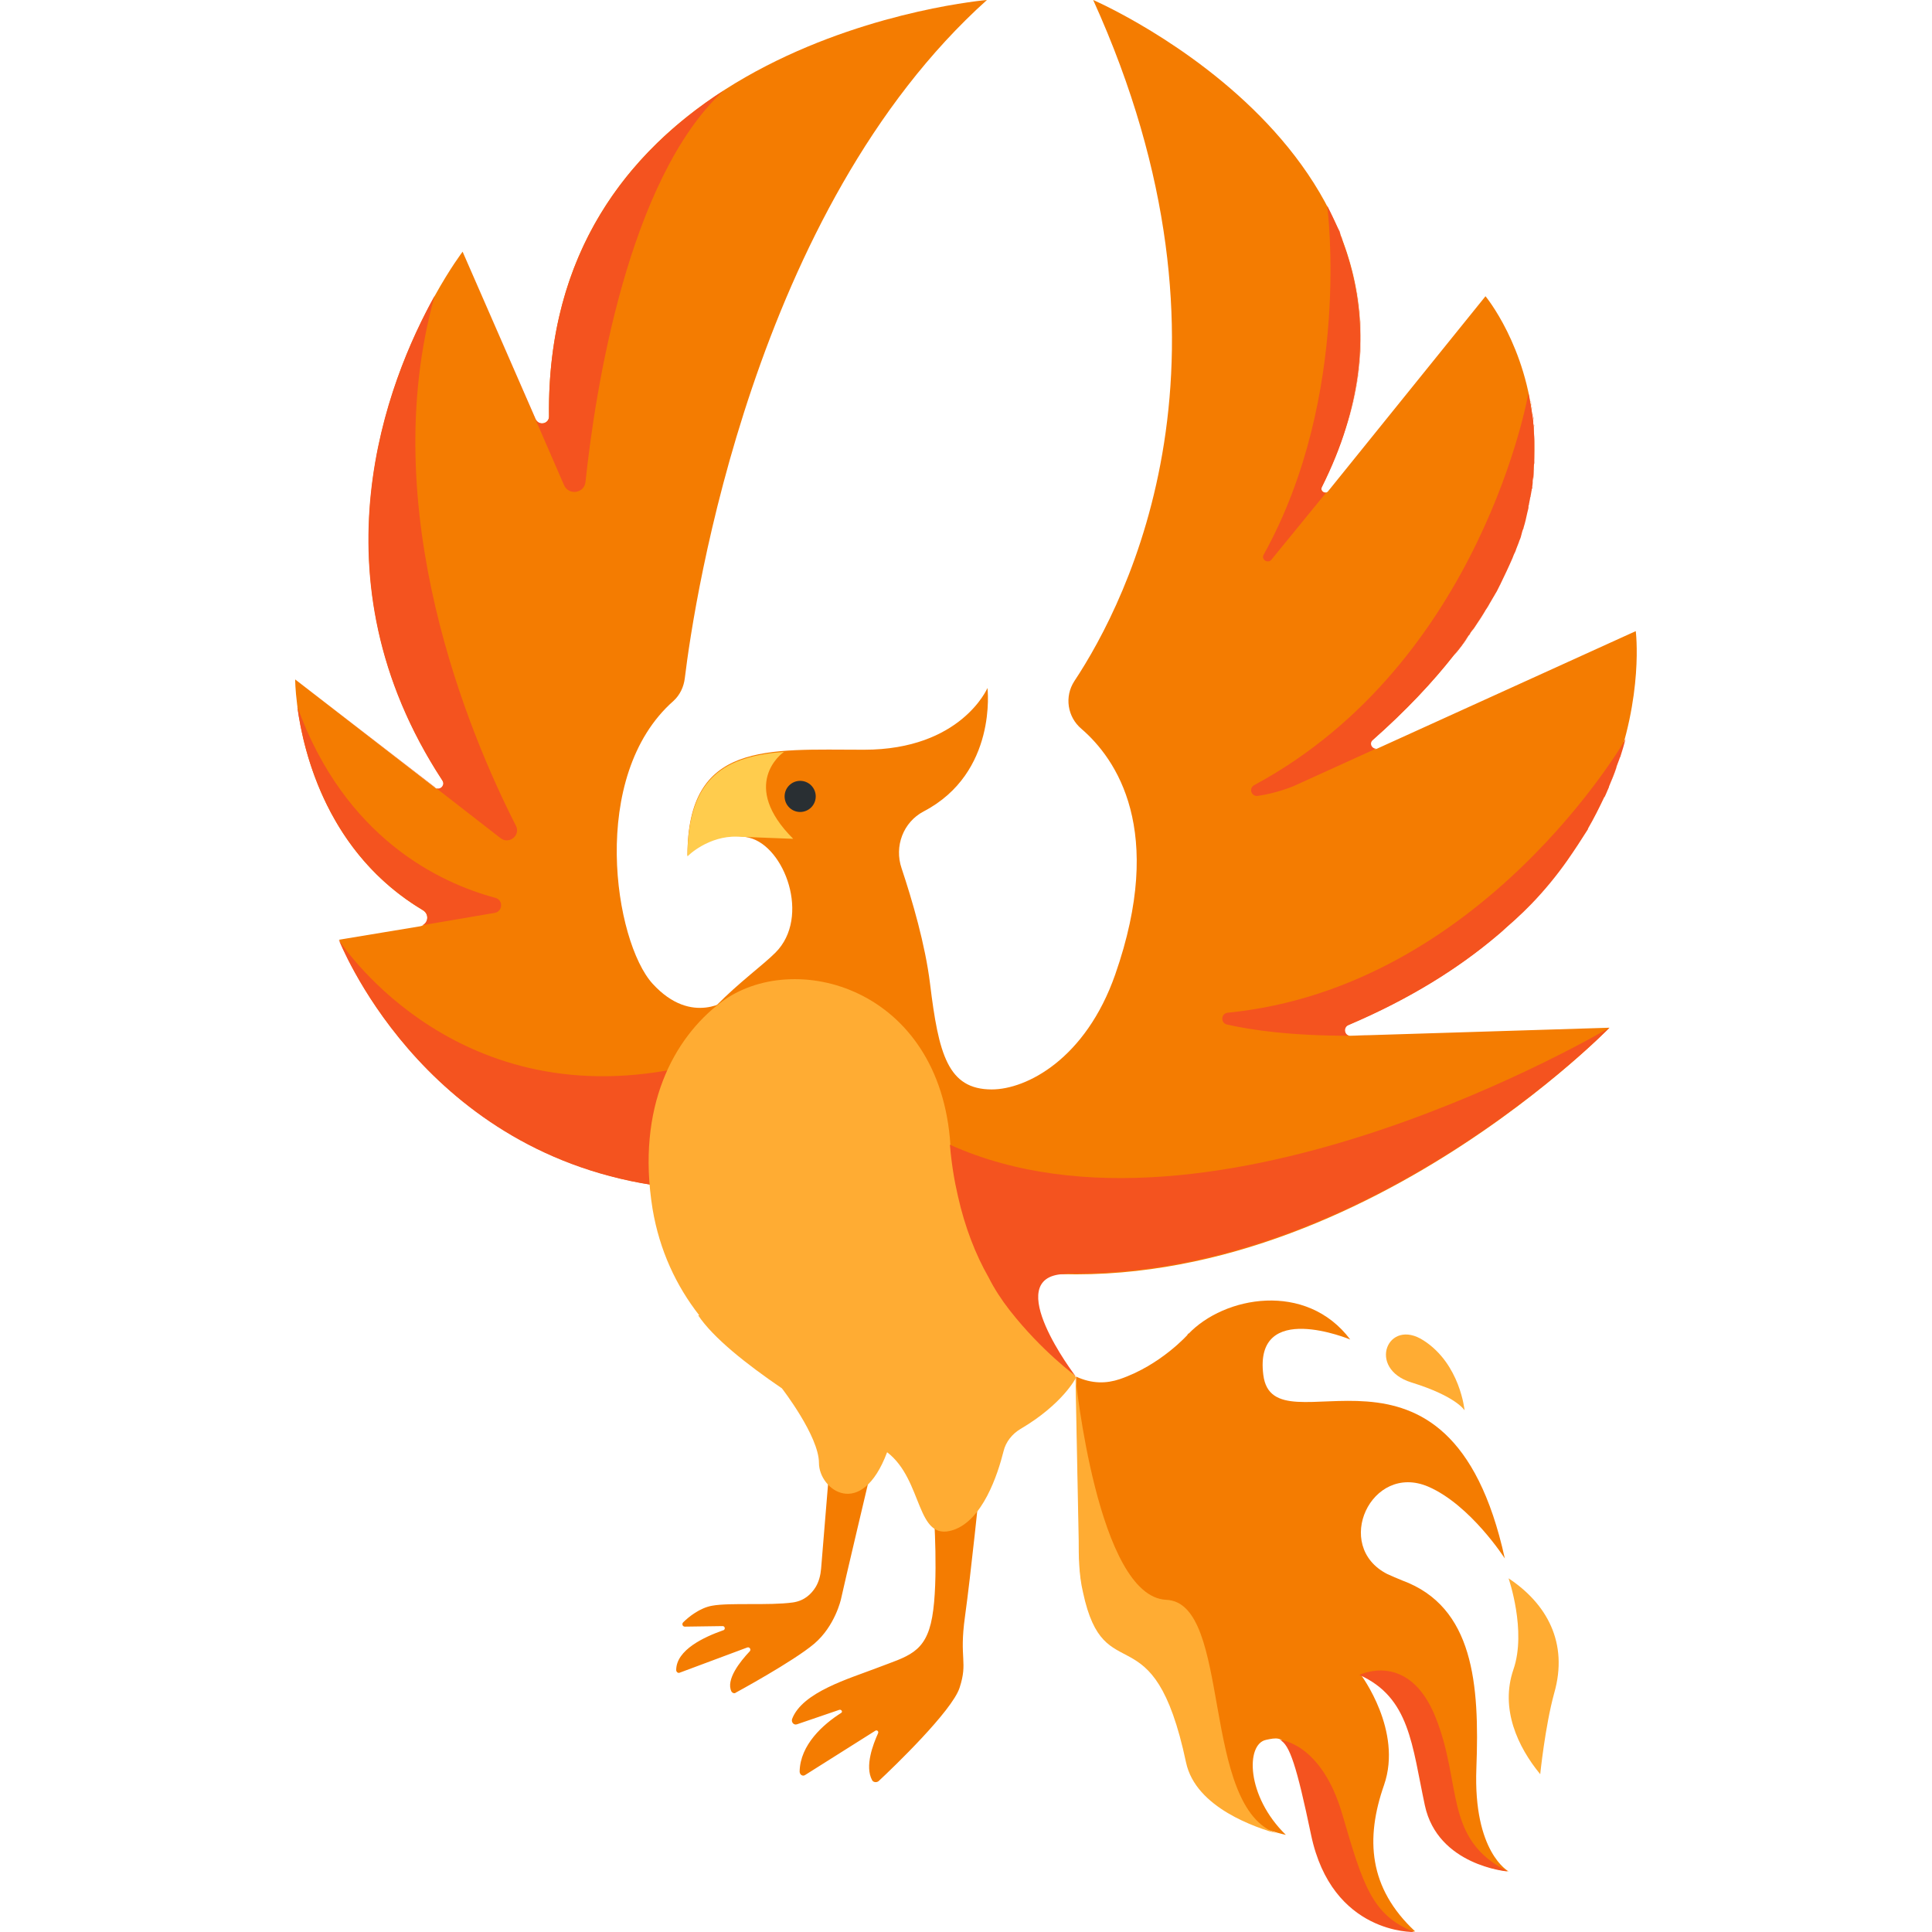
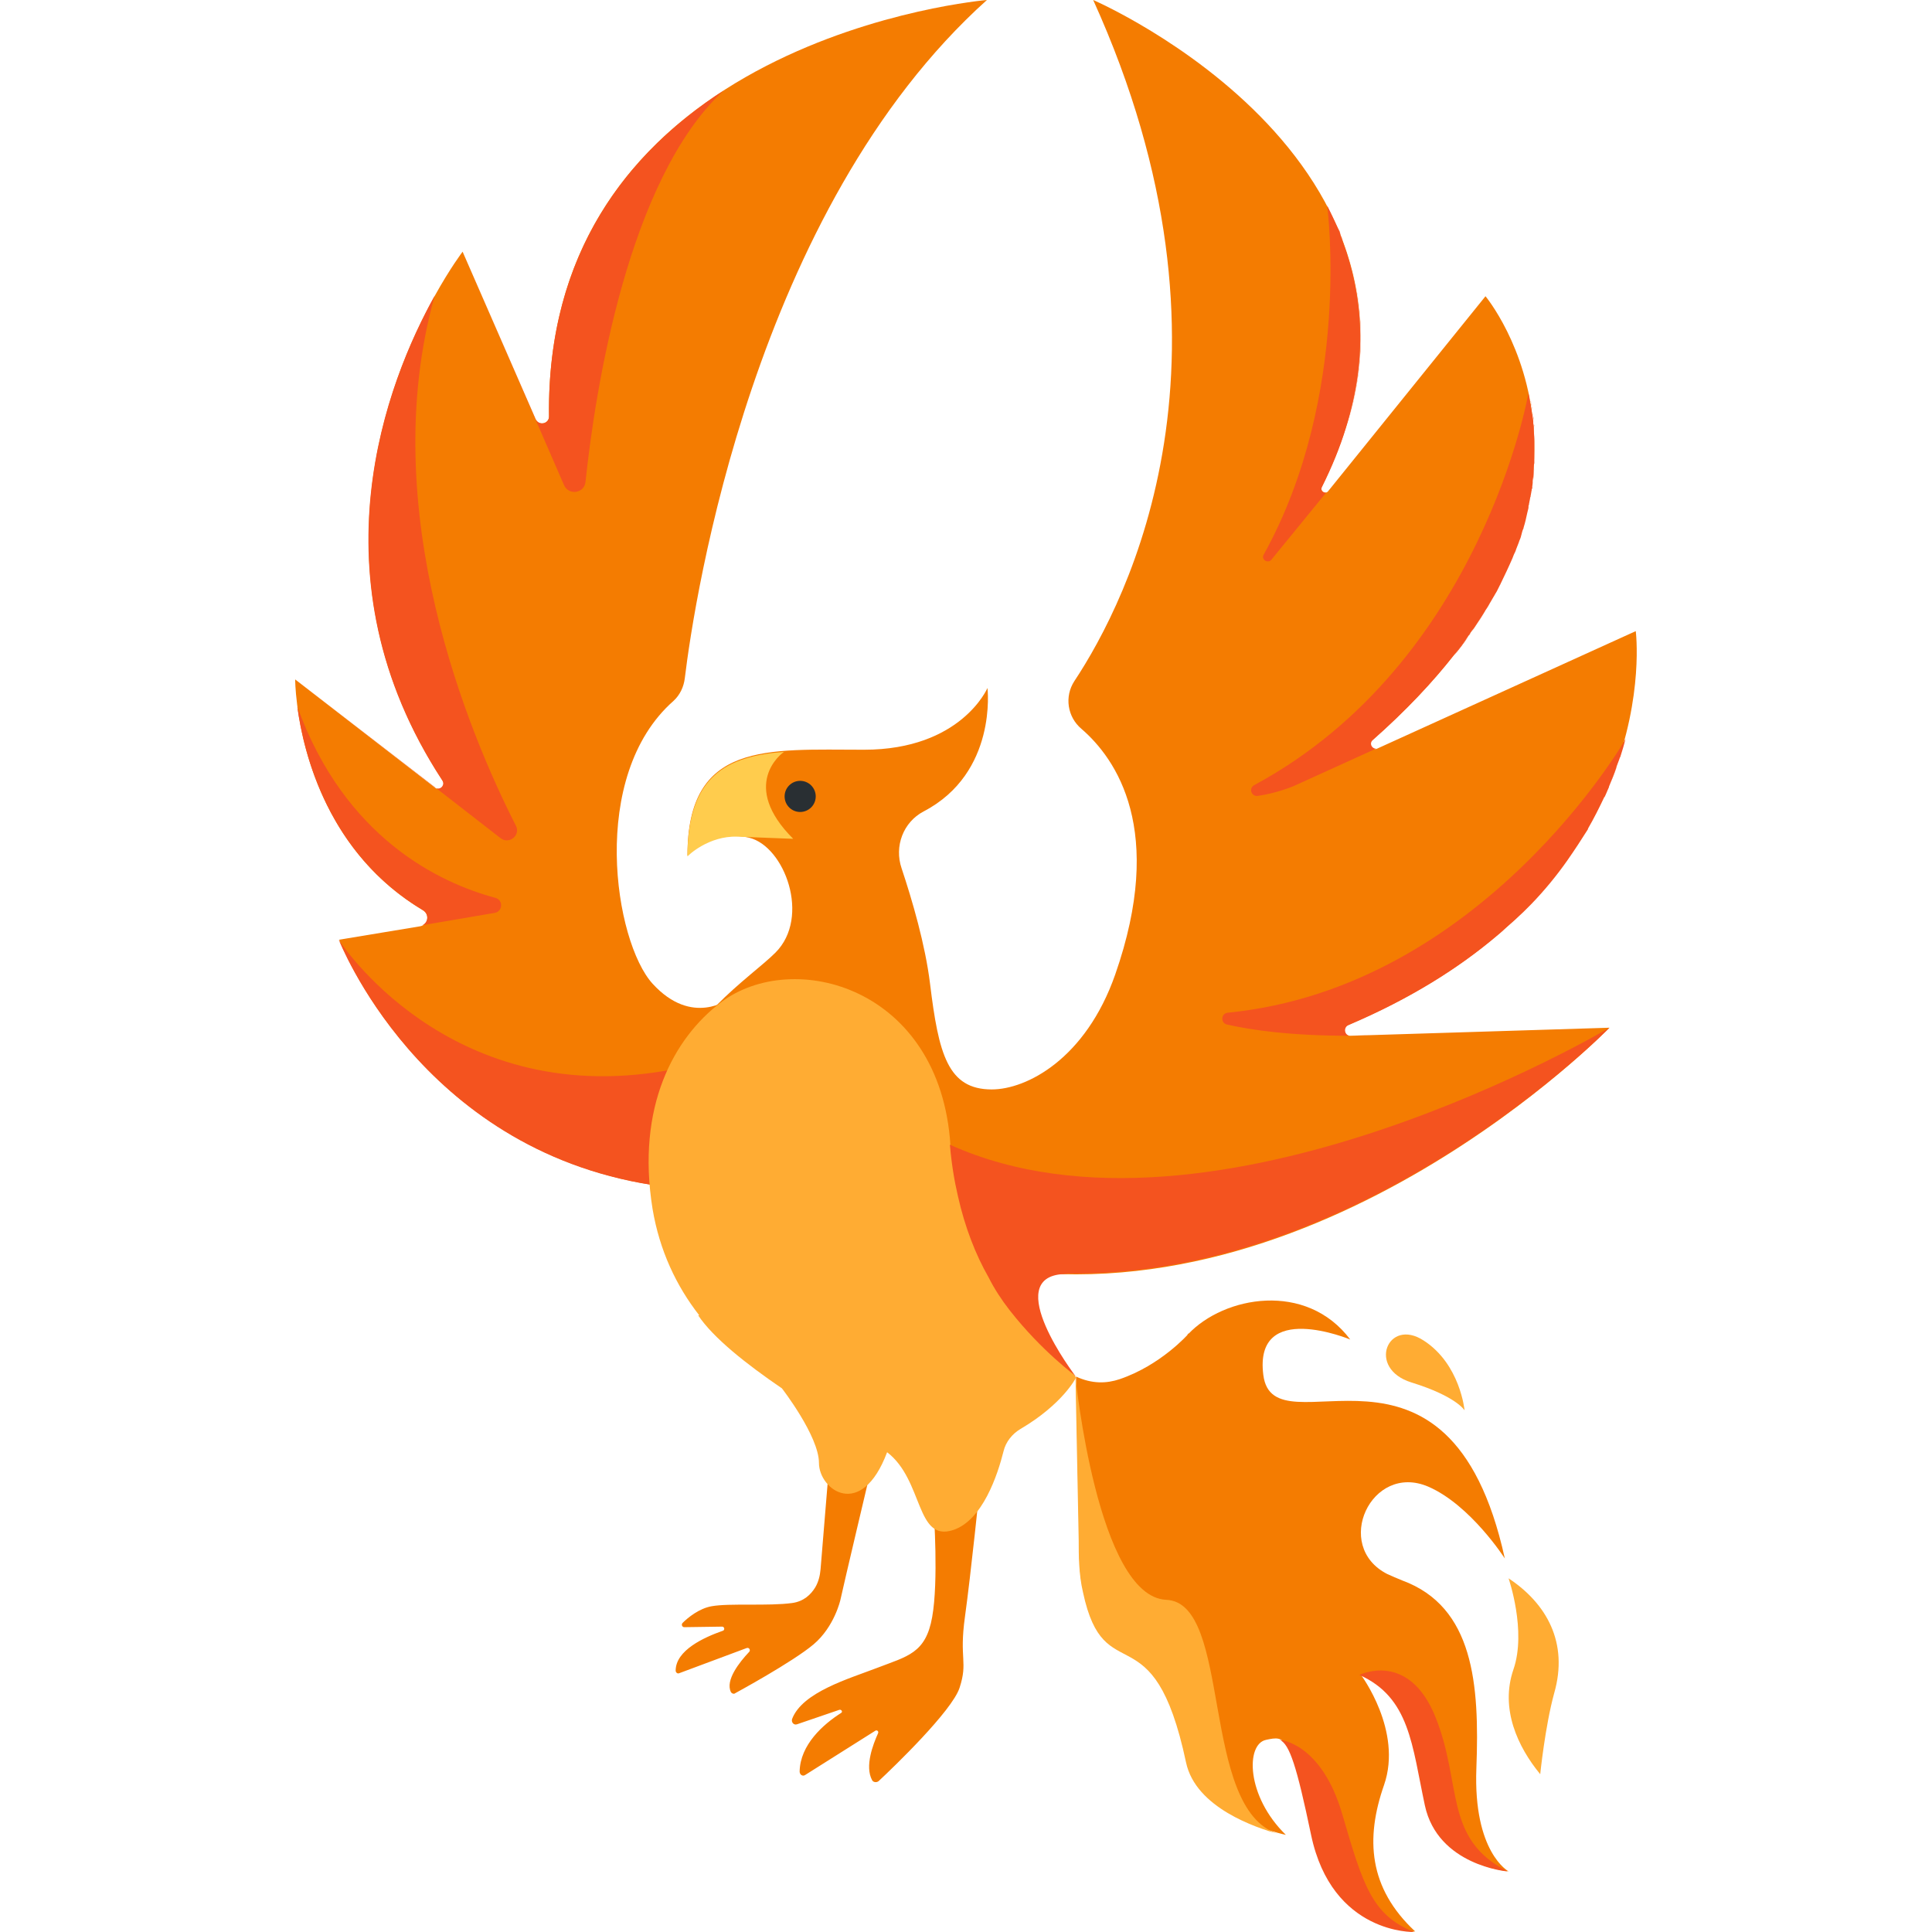
<svg xmlns="http://www.w3.org/2000/svg" viewBox="0 0 36 36">
  <path fill="#F47C01" d="M13.59 18.61s-.69.53-1.43-.28c-.71-.78-1.2-3.87.39-5.27.12-.11.19-.26.21-.42.18-1.49 1.29-8.74 5.63-12.64 0 0-8.25.69-8.16 7.76 0 .14-.19.18-.25.05L8.62 4.69s-3.68 4.81-.37 9.86c.06.09-.05.2-.14.13L5.5 12.66s0 2.88 2.38 4.3c.13.08.1.27-.05.3l-1.51.25s1.48 3.88 5.84 4.57" />
  <path fill="#F4531F" d="m12.15 22.08.91-2.21c-.18.01-.4.03-.65.08-4.09.71-6.1-2.44-6.1-2.44.01 0 1.49 3.89 5.84 4.57Z" />
  <path fill="#F47C01" d="M18.32 23.59c6.25 1.15 11.67-4.44 11.67-4.44l-4.83.15c-.12 0-.15-.16-.04-.2 5.98-2.54 5.36-7.34 5.36-7.34l-4.82 2.19c-.1.04-.18-.08-.1-.15 5.21-4.57 2.12-8.28 2.12-8.28l-2.93 3.63c-.05.07-.16 0-.12-.08C27.6 3.12 20.37 0 20.37 0c2.99 6.59.65 11.18-.35 12.69-.19.29-.13.67.13.89.65.56 1.57 1.89.63 4.58-.55 1.57-1.65 2.14-2.3 2.14-.82 0-.99-.66-1.15-1.97-.09-.73-.33-1.55-.53-2.15-.14-.41.03-.86.41-1.06 1.38-.72 1.19-2.3 1.19-2.3s-.49 1.15-2.3 1.15c-1.81 0-3.29-.16-3.29 1.97 0 0 .49-.49 1.15-.33.66.16 1.15 1.48.49 2.14-.24.24-.675.552-1.107.991-1.928 1.962 4.33 8.086 6.697 6.899.01.01-1.23-.89-1.72-2.05Z" />
  <path fill="#292F33" d="M14.91 15.13a.29.29 0 1 0 0-.58.29.29 0 0 0 0 .58Z" />
  <path fill="#FFCC4D" d="m13.74 15.59 1.04.04c-1-1-.22-1.59-.17-1.62-1.06.08-1.8.44-1.8 1.95 0-.01.39-.39.93-.37Z" />
  <path fill="#FFAC33" d="M26.3 25.76c.84.26.99.52.99.52s-.08-.86-.76-1.3c-.67-.44-1.07.52-.23.78Zm1.81 3.65s.34.98.09 1.7c-.25.73.08 1.44.5 1.95 0 0 .09-.89.26-1.51.27-.94-.14-1.67-.85-2.14Z" />
-   <path fill="#F47C01" d="M23.54 25.62c-.18-1.41 1.62-.66 1.62-.66-.82-1.09-2.35-.81-3.02-.1.05-.07-.06.06 0 0 0 0-.51.58-1.28.84-.24.08-.51.09-.81-.05l.06 3.04c0 .16 0 .31.01.47.01.17.03.34.07.5.4 1.88 1.31.29 1.92 3.17.22 1.02 1.85 1.36 1.85 1.36-.74-.72-.75-1.69-.37-1.77.37-.08.47-.1.86 1.76s1.92 1.81 1.92 1.81c-.87-.81-.93-1.73-.58-2.73.35-1.01-.43-2.05-.43-2.05.94.42.98 1.31 1.22 2.43s1.53 1.23 1.53 1.23-.66-.35-.6-1.92c.06-1.57-.05-3.01-1.38-3.5-.1-.04-.19-.08-.28-.12-1.02-.52-.3-2.08.76-1.63.79.34 1.43 1.34 1.43 1.34-1.04-4.74-4.31-1.92-4.5-3.42Zm-6.14 2.56s.09 1.28-.03 1.95c-.12.68-.46.73-1.03.95-.52.2-1.39.45-1.58.95-.02.06.03.12.09.1l.79-.27c.04-.01.07.04.03.06-.33.21-.76.59-.77 1.09 0 .06.06.1.11.06l1.3-.82c.03-.02.07.01.05.05-.09.2-.25.61-.11.87.02.04.08.05.12.02.28-.26 1.37-1.31 1.51-1.74.16-.49-.01-.53.1-1.32s.28-2.45.28-2.45m-2.03-.27s-.5 2.11-.56 2.39c0 0-.11.5-.5.83-.39.33-1.46.91-1.46.91-.02.02-.06.01-.08-.02-.11-.22.16-.56.34-.75.03-.03 0-.09-.05-.07l-1.26.47c-.03.01-.06-.02-.06-.05 0-.38.53-.62.87-.74a.04.04 0 0 0 .035-.045.04.04 0 0 0-.045-.035l-.7.01c-.04 0-.06-.05-.03-.08.1-.1.31-.27.54-.31.33-.06 1.06 0 1.5-.06.22-.03.35-.16.43-.29.06-.1.09-.22.1-.34l.14-1.7" />
+   <path fill="#F47C01" d="M23.54 25.62c-.18-1.41 1.62-.66 1.62-.66-.82-1.09-2.35-.81-3.02-.1.05-.07-.06.06 0 0 0 0-.51.58-1.28.84-.24.08-.51.09-.81-.05l.06 3.04c0 .16 0 .31.01.47.01.17.03.34.07.5.4 1.88 1.31.29 1.92 3.17.22 1.02 1.85 1.36 1.85 1.36-.74-.72-.75-1.69-.37-1.77.37-.08.47-.1.86 1.76s1.92 1.81 1.92 1.81c-.87-.81-.93-1.73-.58-2.73.35-1.01-.43-2.05-.43-2.05.94.42.98 1.31 1.22 2.43s1.53 1.23 1.53 1.23-.66-.35-.6-1.92c.06-1.57-.05-3.01-1.38-3.5-.1-.04-.19-.08-.28-.12-1.02-.52-.3-2.08.76-1.63.79.34 1.43 1.34 1.43 1.34-1.04-4.74-4.31-1.92-4.5-3.42Zm-6.14 2.56s.09 1.28-.03 1.95c-.12.68-.46.73-1.03.95-.52.2-1.39.45-1.58.95-.02.06.03.12.09.1l.79-.27c.04-.01.07.04.03.06-.33.21-.76.59-.77 1.09 0 .06.06.1.11.06l1.3-.82c.03-.02.07.01.05.05-.09.2-.25.61-.11.87.02.04.08.05.12.02.28-.26 1.37-1.31 1.51-1.74.16-.49-.01-.53.1-1.32s.28-2.45.28-2.45zm-1.18-.76s-.5 2.11-.56 2.39c0 0-.11.5-.5.83-.39.33-1.46.91-1.46.91-.02.02-.06.01-.08-.02-.11-.22.16-.56.34-.75.03-.03 0-.09-.05-.07l-1.26.47c-.03.01-.06-.02-.06-.05 0-.38.53-.62.87-.74a.04.04 0 0 0 .035-.045.04.04 0 0 0-.045-.035l-.7.01c-.04 0-.06-.05-.03-.08.1-.1.31-.27.54-.31.33-.06 1.06 0 1.5-.06.22-.03.35-.16.43-.29.06-.1.09-.22.1-.34l.14-1.7" />
  <path fill="#FFAC33" d="M18.7 24.031c-.143-.181-.933-1.726-.99-2.691-.19-2.95-2.93-3.68-4.28-2.66-.87.66-1.58 1.94-1.27 3.85.13.77.44 1.43.87 1.98h-.02c.28.42.9.91 1.56 1.36 0 0 .69.89.69 1.39 0 .5.79 1.08 1.27-.2.68.52.53 1.68 1.23 1.45.55-.18.83-1.03.94-1.47.04-.17.16-.32.31-.41.8-.47 1.04-.96 1.04-.96 0-.02-1.2-1.449-1.35-1.639Z" />
  <path fill="#F4531F" d="m25.16 19.3.37-.01c-.14 0-.28.01-.4.01h.03Zm4.73-4.45s0 .01-.01.01l.01-.01Zm-2.01-3.84c-.01.02-.02.03-.03.05.01-.01.02-.03.03-.05Zm.09-.16c-.01.01-.01.03-.02.04 0-.01.01-.02.02-.04Zm-.18.34c-.01.02-.02.03-.03.05.01-.02.02-.04.03-.05Zm.44-.94c-.01.01-.01.03-.02.04.01-.01.02-.03.02-.04Zm.26-.88c0 .02-.01.03-.01.05.01-.02.01-.04.01-.05Zm.03-.15c0 .02-.01.03-.01.05.01-.02.01-.04.01-.05Zm.02-1.64c0 .02.01.03.01.05 0-.02 0-.03-.01-.05Zm-.15 2.22v.01c-.01 0-.01 0 0-.01Zm-.1.29c-.01.02-.01.03-.02.05.01-.02.02-.04.02-.05Zm.06-.16c0 .01-.01.03-.01.04 0-.01 0-.03.01-.04Zm.17-2.46c0 .01.01.03.01.04 0-.02 0-.03-.01-.04Zm.04.23c0 .02 0 .03.01.05 0-.02-.01-.03-.01-.05Zm-.01 1.37c0 .02 0 .03-.01.05 0-.02 0-.03.01-.05Zm-1.14 2.72c-.01.02-.03.04-.04.06a.212.212 0 0 1 .04-.06Zm.27-.43c0 .01-.01.01-.01.02.01-.01.01-.01.01-.02Zm.89-3.61c0 .02.01.05.01.07-.01-.02-.01-.05-.01-.07Zm.02.97c-.01.07-.01.15-.02.22 0-.08.01-.15.02-.22Zm-.06-1.21c0 .02.01.05.01.07 0-.02 0-.05-.01-.07Zm.06.47c0 .06.01.11.01.17 0-.05-.01-.11-.01-.17Zm-3.65-3.72c.02.04.03.07.04.11-.01-.03-.03-.07-.04-.11Zm.04.12c.01.04.03.07.04.11a.357.357 0 0 0-.04-.11Zm3.6 3.49c0 .03 0 .05.01.08 0-.02-.01-.05-.01-.08Zm-.2 9.11c-.05.05-.1.1-.16.15.06-.04.11-.1.16-.15Zm1.59-2.31c-.03.06-.05.12-.08.18.03-.06.06-.12.08-.18Zm-1.59 2.31.15-.15c-.04.05-.09.1-.15.15Zm1.74-2.68c-.04.12-.09.24-.14.36.05-.12.09-.25.14-.36Zm-1.58-5.18c-.01.03-.01.07-.02.1.01-.04.01-.07.02-.1Zm-1.45 3.1c.1-.12.19-.24.27-.36-.09.11-.18.23-.27.36Zm.32-.43c.1-.14.18-.27.27-.41-.06.1-.13.21-.2.31-.03.03-.05.07-.07.1Zm-2.32-3.83c.41-1.32.31-2.47-.06-3.47.37 1 .46 2.15.06 3.47Zm3.19 2.17c-.01.04-.03.08-.04.11.01-.03.02-.07.04-.11Zm.2-.72c-.01.04-.02.07-.02.11a.362.362 0 0 0 .02-.11Zm-.72 1.83c-.02.04-.05.08-.08.13.03-.05.05-.09.08-.13Zm.41-.82c-.06.14-.13.29-.2.43.07-.15.14-.29.2-.43Zm.34-1.15c-.01.03-.01.07-.02.1.01-.04.02-.07.02-.1Zm-.57 1.63-.06.12c.02-.05.04-.09.06-.12Z" />
  <path fill="#F4531F" d="M25.14 19.3c-.09-.02-.11-.16-.01-.2 1.15-.49 2.05-1.06 2.76-1.66.06-.05.12-.1.17-.15.06-.05.11-.1.17-.15.05-.05.11-.1.16-.15l.15-.15c.25-.26.47-.53.66-.8.14-.2.27-.4.39-.59v-.01c.11-.19.21-.39.3-.58 0 0 0-.01.01-.01.03-.06.05-.12.08-.18v-.01c.05-.12.1-.25.14-.36v-.01c.02-.05.04-.11.06-.16 0-.01 0-.01.01-.02.04-.12.07-.23.1-.34 0 .01-2.67 4.63-7.41 5.1-.13.01-.14.19-.02.22.44.1 1.17.21 2.28.21Zm-1.45-8.87c-.07.08-.2-.01-.14-.1 1.65-2.98 1.18-6.5 1.18-6.5.07.14.14.29.21.44.02.04.03.07.04.11v.01c.01.04.03.07.04.11.37 1 .47 2.15.06 3.47-.11.36-.26.73-.45 1.11-.03.06.03.11.08.1l-1.02 1.25Zm-.32 4.2c-.11.06-.05.22.07.2.35-.05.66-.18.66-.18l1.54-.7c-.08 0-.13-.1-.06-.16.61-.54 1.11-1.07 1.51-1.58.1-.12.19-.24.27-.36a.21.21 0 0 0 .04-.06.544.544 0 0 1 .07-.09c.07-.11.14-.21.2-.31 0-.01.01-.01.01-.02.03-.04.05-.08.08-.13.01-.02.02-.03.03-.05.02-.04.05-.08.07-.12.01-.02.02-.03.03-.05l.06-.12c.01-.01.01-.03.02-.04.07-.15.14-.29.2-.43.02-.04.03-.08.05-.12.01-.01.01-.03.02-.04.01-.04.03-.08.04-.11.01-.02.01-.03.02-.05.01-.04.03-.07.04-.11 0-.01.01-.03.01-.04.01-.04.02-.08.04-.12v-.01c.03-.09.05-.19.07-.28.01-.04.02-.07.02-.11 0-.02.01-.03.01-.05.01-.03.01-.07.02-.1 0-.02.01-.03.01-.05.01-.03.01-.07.02-.1 0-.02 0-.03.01-.05 0-.03.01-.07.01-.1v-.03c.01-.07.02-.15.02-.22v-.02c0-.03 0-.06.01-.09v-.45c0-.06-.01-.11-.01-.17v-.03c0-.03 0-.05-.01-.08v-.05c0-.02-.01-.05-.01-.07 0-.02 0-.03-.01-.05 0-.02-.01-.05-.01-.07 0-.02 0-.03-.01-.05 0-.02-.01-.05-.01-.07 0-.01-.01-.03-.01-.04l-.03-.18c.01-.03-.86 5.02-5.11 7.31Z" />
  <path fill="#FFAC33" d="M20.11 29.16c.01.17.03.34.07.51.4 1.88 1.31.29 1.92 3.17.18.85 1.32 1.22 1.71 1.33-1.46-.47-.84-4.31-2.08-4.36-1.28-.06-1.69-4.15-1.69-4.15l.06 3.04c0 .14 0 .3.01.46Z" />
  <path fill="#F4531F" d="M25.01 33.8c-.39-1.33-1.16-1.38-1.16-1.38.18.09.31.48.58 1.77.39 1.86 1.92 1.81 1.92 1.81-.78-.31-.95-.86-1.34-2.2ZM8.1 14.67c.01 0 .01.01.02.01L5.5 12.66l2.6 2.01Zm5.38-12.98c-1.75 1.13-3.29 3-3.25 6.07 0 .14-.19.18-.25.05L8.62 4.69l1.89 4.35c.09.2.38.15.4-.06.18-1.71.79-5.64 2.57-7.29ZM8.24 14.54c.06.09-.04.19-.12.14l1.21.94c.16.12.38-.06.28-.24-.86-1.69-2.63-5.88-1.51-9.87-.88 1.58-2.34 5.24.14 9.03Zm-2.7-1.37c.12.89.58 2.74 2.34 3.79.12.07.1.23-.01.28l1.35-.23c.15-.03.16-.24.01-.28-1.04-.28-2.8-1.11-3.69-3.56ZM26.75 32c-.5-1.25-1.42-.79-1.42-.79.94.42.98 1.31 1.22 2.43s1.53 1.23 1.53 1.23l-.01-.01c-1.17-.61-.82-1.61-1.32-2.86Zm-8.9-9.71c.13.58.33 1.09.57 1.51.11.22.25.43.39.61.61.78 1.23 1.22 1.23 1.23-.01-.01-1.4-1.84-.22-1.9.04 0 .06-.01.09-.01 5.55.07 10.08-4.58 10.08-4.58s-7.39 4.39-12.29 2.18c.03.35.08.66.15.96Z" />
</svg>
